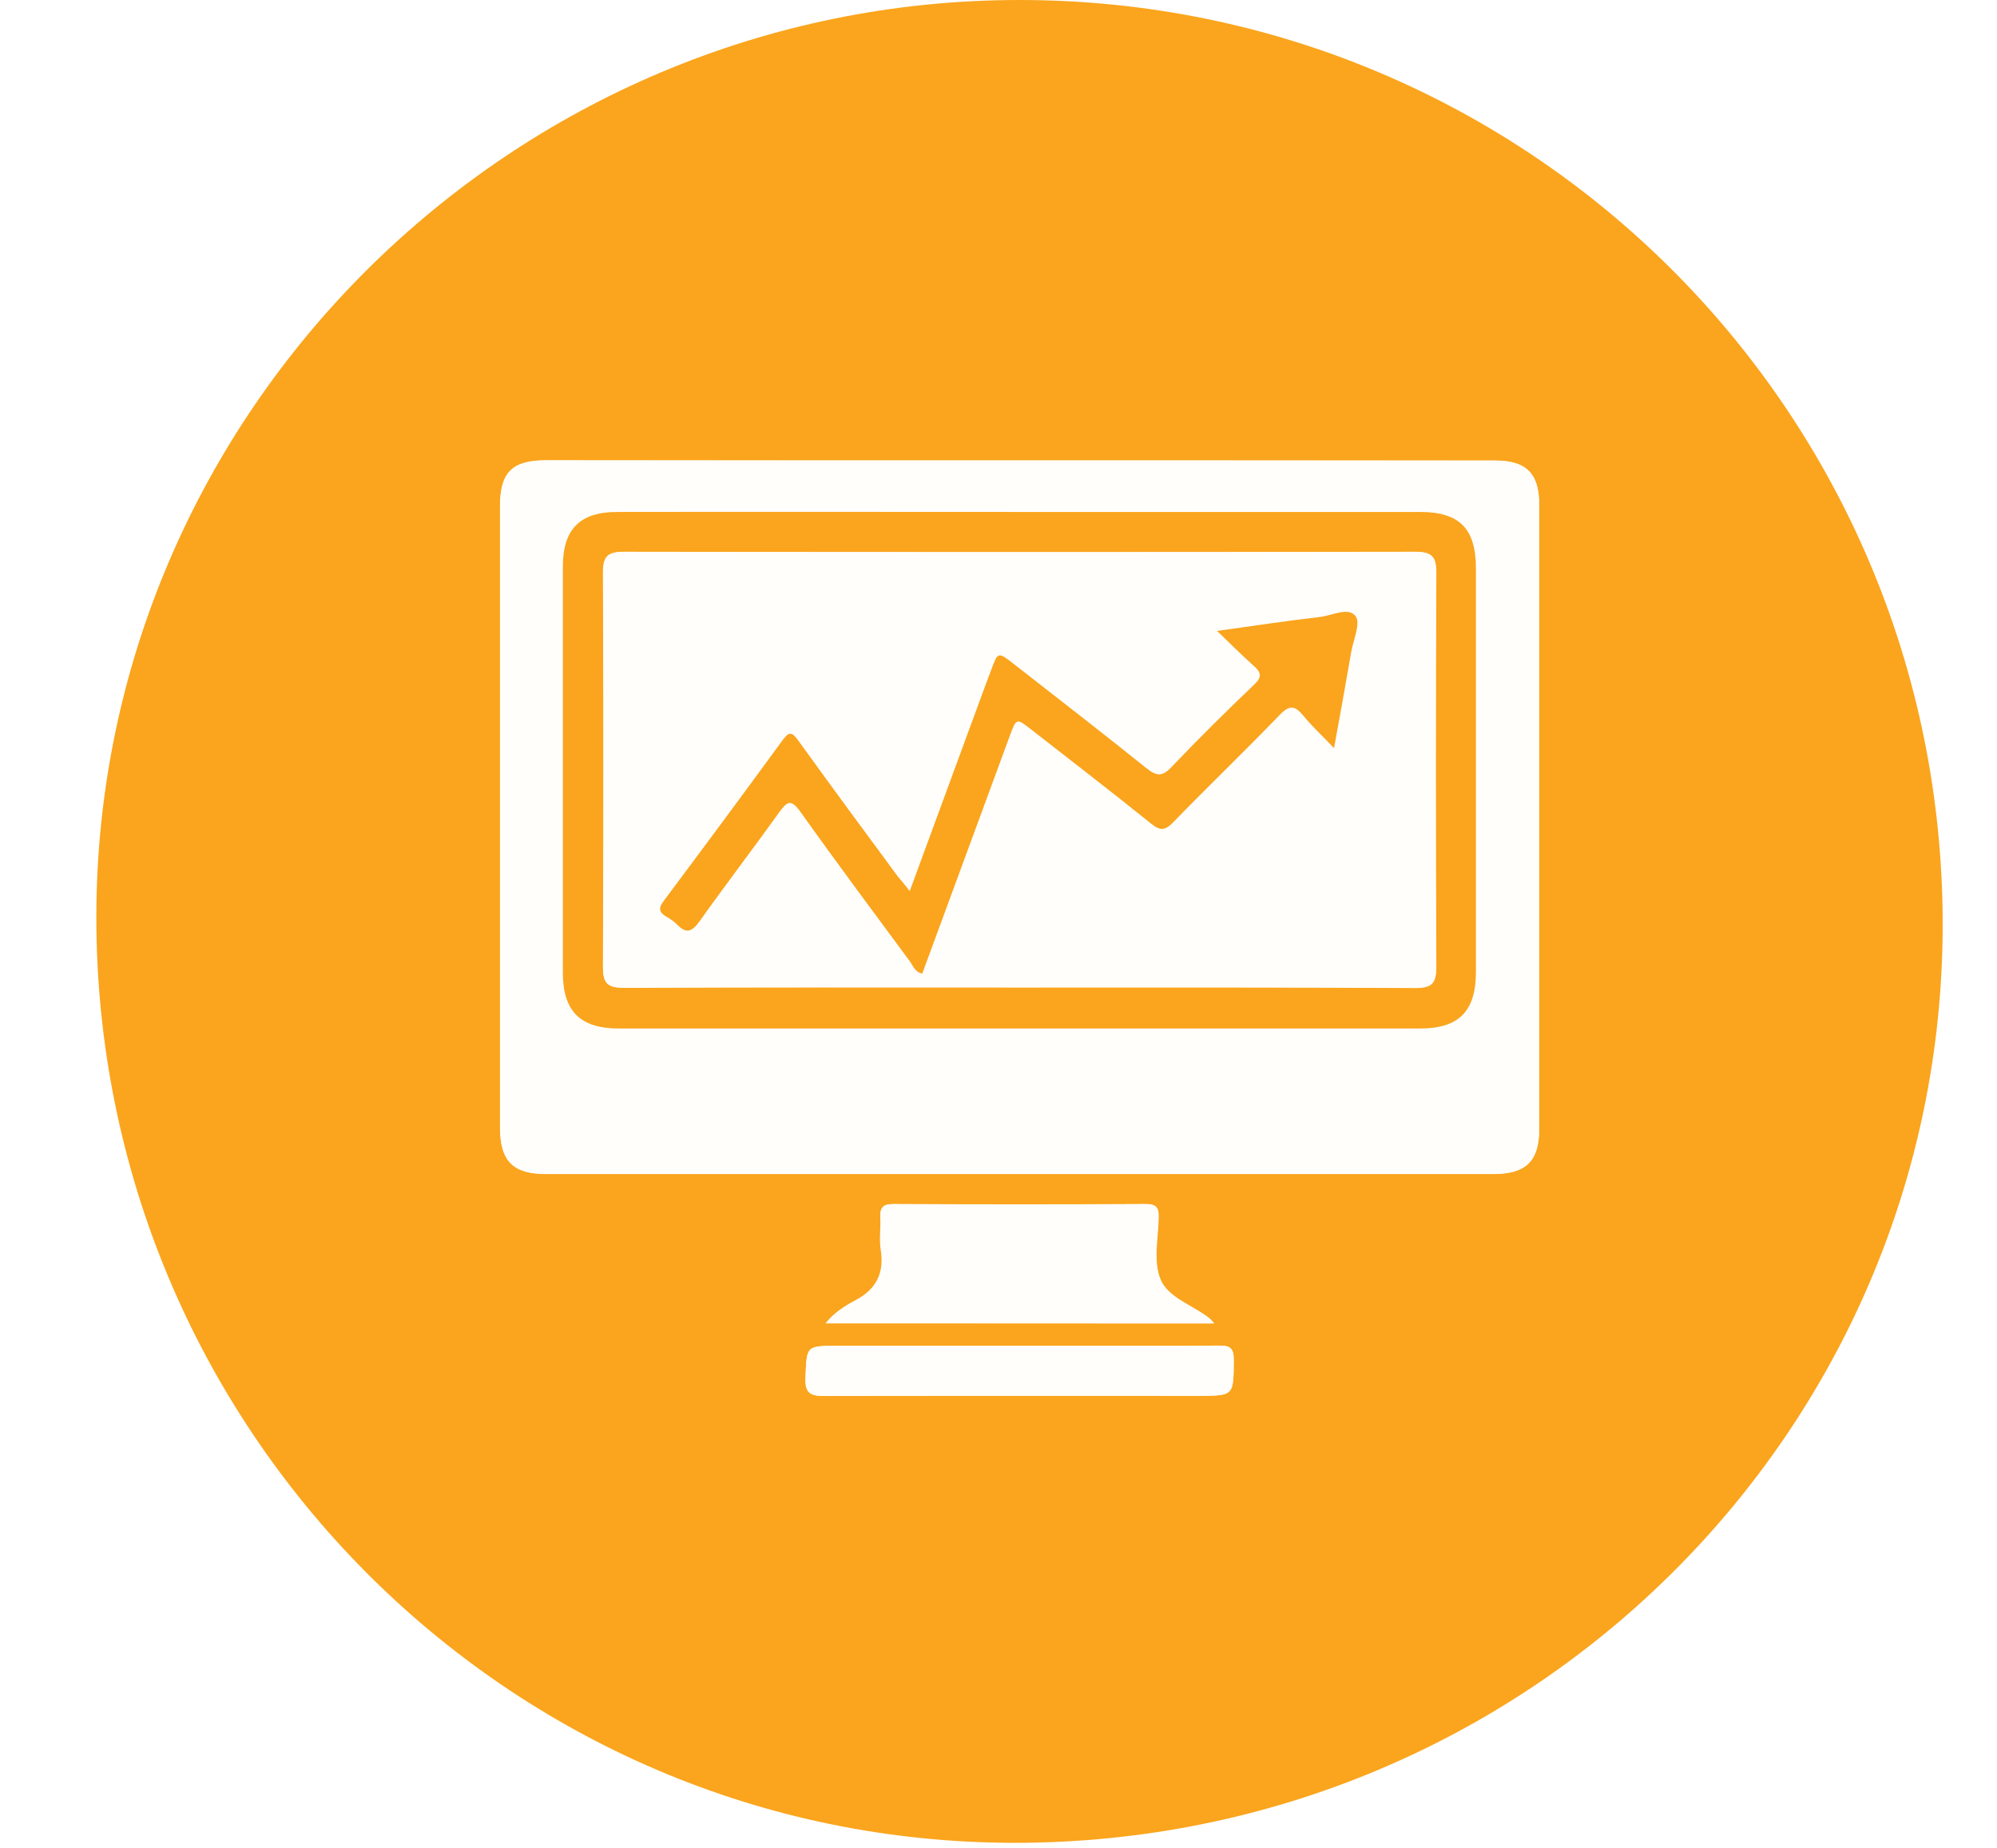
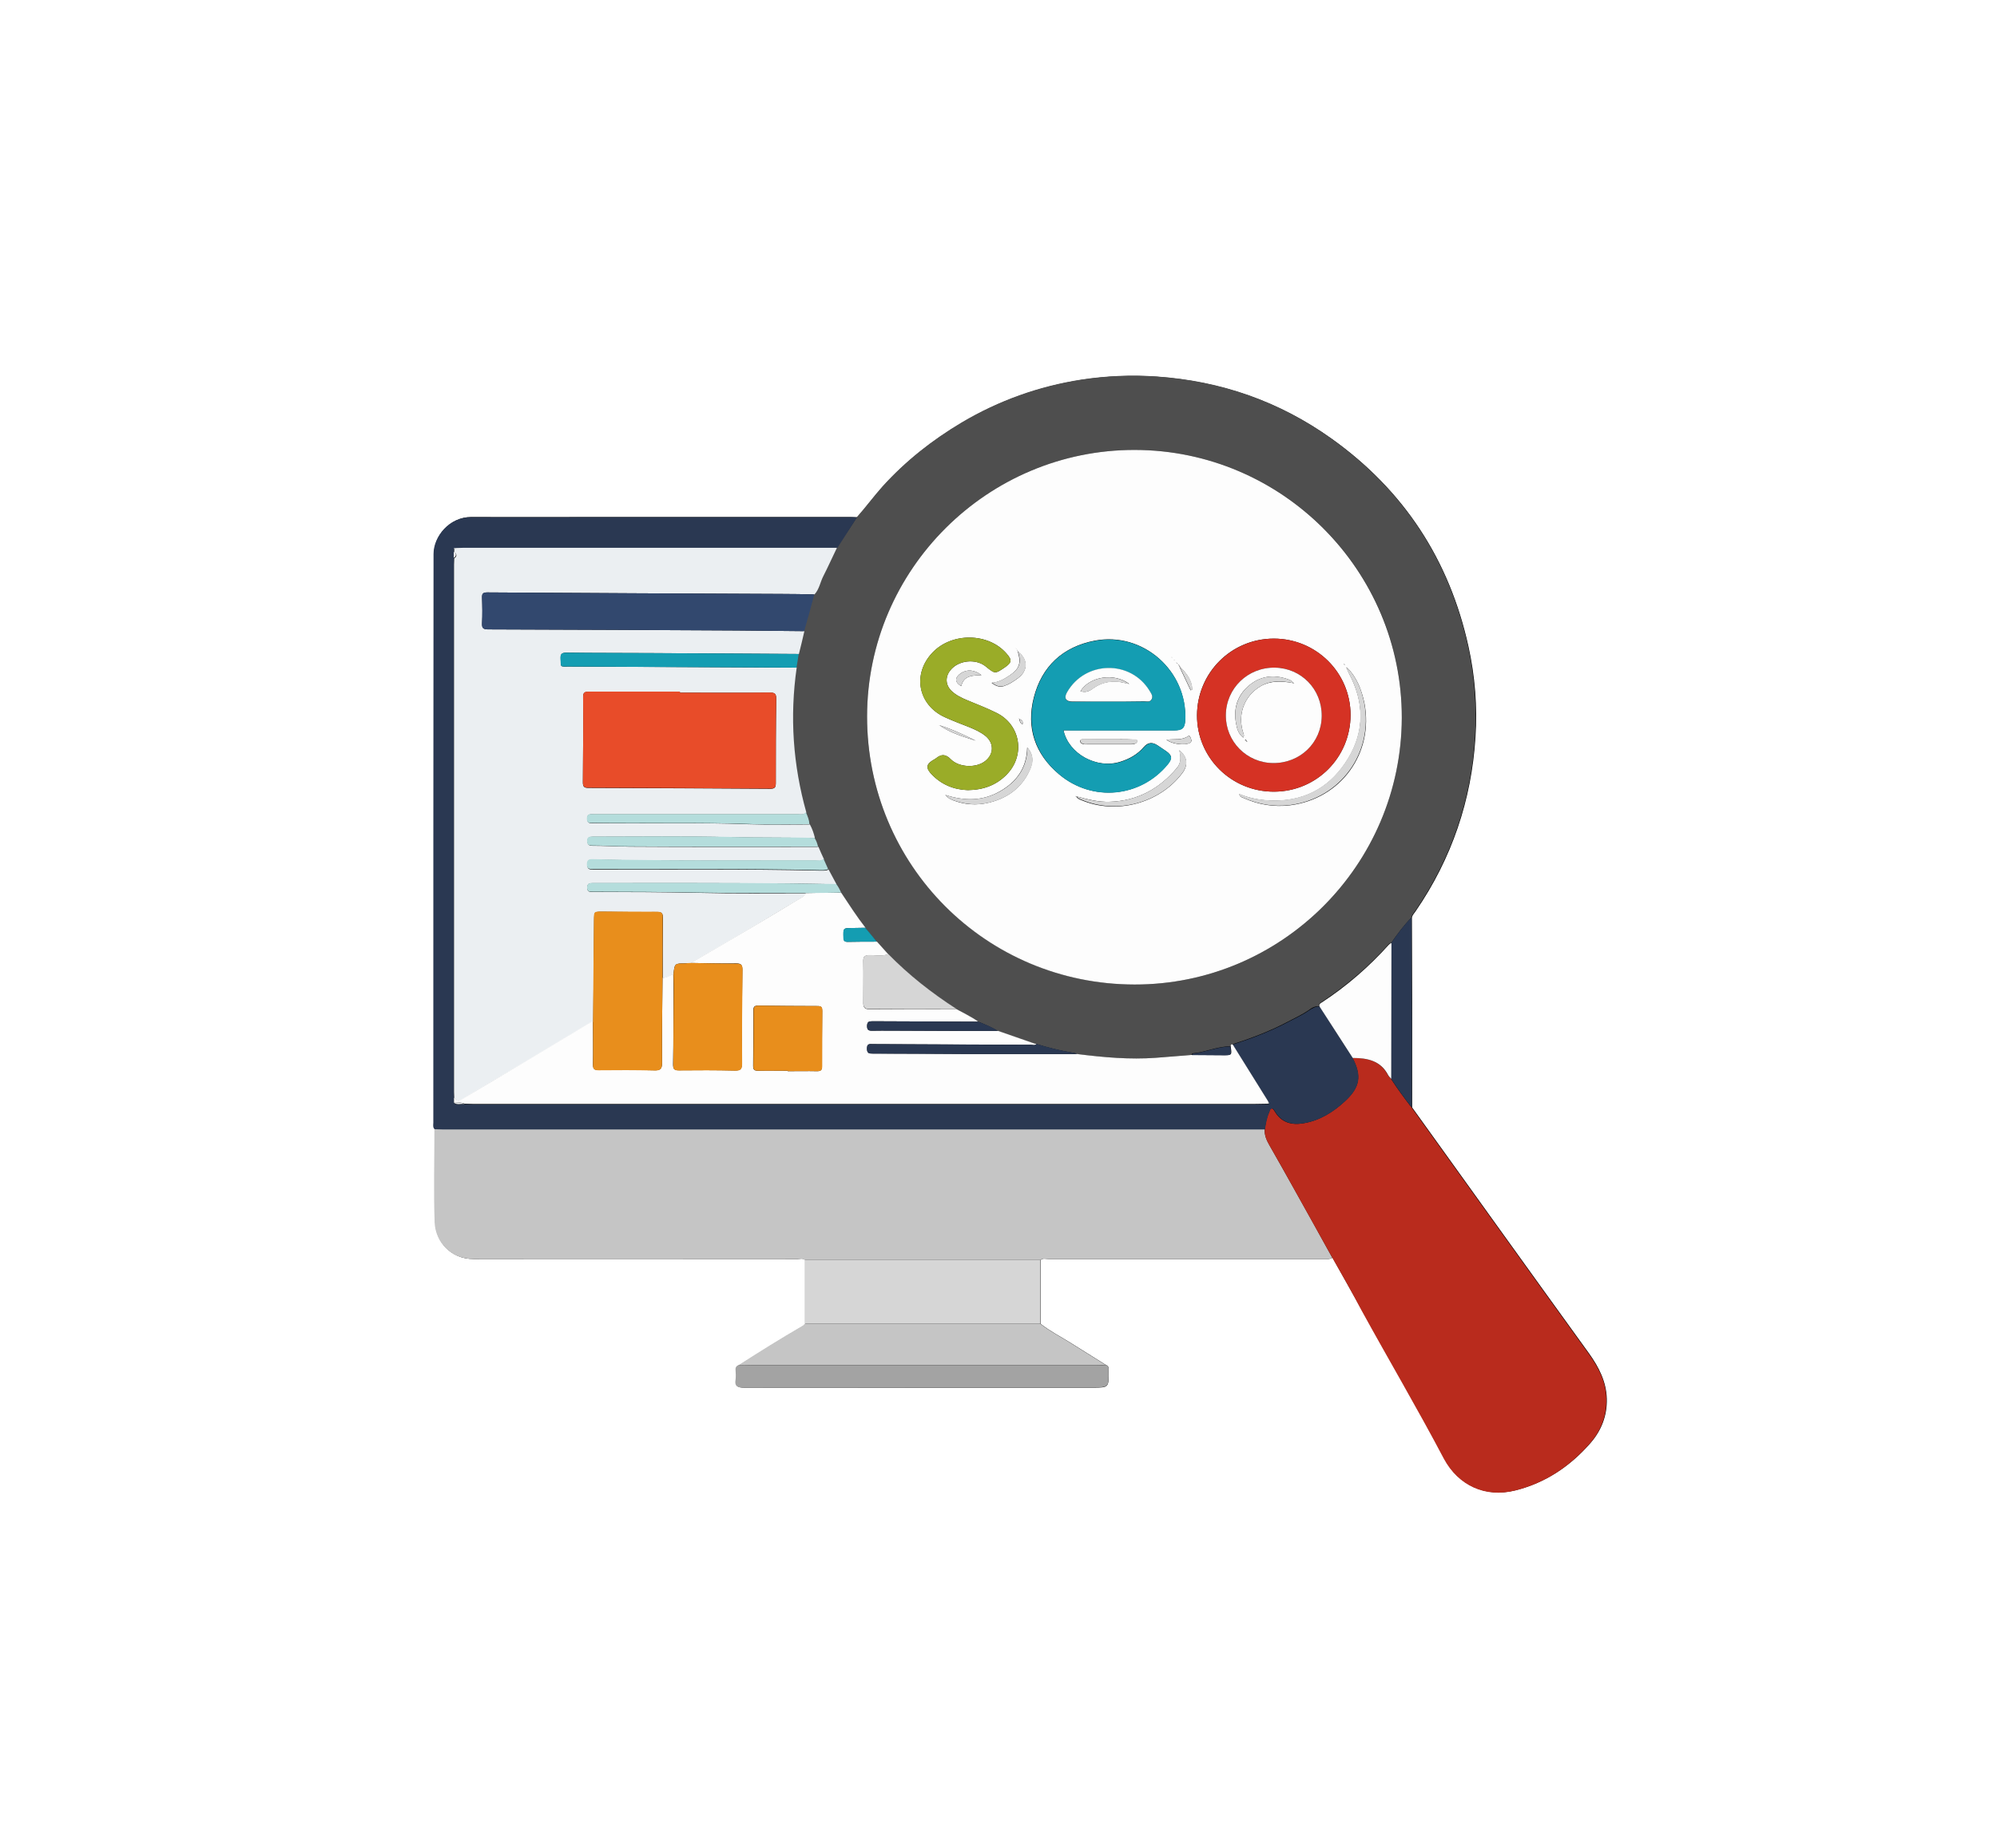
<svg xmlns="http://www.w3.org/2000/svg" version="1.1" id="Layer_1" x="0px" y="0px" viewBox="0 0 907.9 840" style="enable-background:new 0 0 907.9 840;" xml:space="preserve">
  <style type="text/css">
- 	.st0{fill:#FAA51D;}
- 	.st1{fill:#FFFEFB;}
+ 	.st0{fill:#4E4E4E;}
+ 	.st1{fill:#C5C5C5;}
+ 	.st2{fill:#B92B1D;}
+ 	.st3{fill:#2A3852;}
+ 	.st4{fill:#D6D6D6;}
+ 	.st5{fill:#A3A3A3;}
+ 	.st6{fill:#FDFDFD;}
+ 	.st7{fill:#EBEFF2;}
+ 	.st8{fill:#32486E;}
+ 	.st9{fill:#149DB2;}
+ 	.st10{fill:#B4DDDC;}
+ 	.st11{fill:#D53224;}
+ 	.st12{fill:#9AAC28;}
+ 	.st13{fill:#E84C29;}
+ 	.st14{fill:#E88E1C;}
</style>
  <g>
-     <path class="st0" d="M463.5,0c232.3,0,419.8,187.8,419.7,420.5c-0.1,230.9-188.8,417.6-422,417.5   C230.6,837.9,43.6,649.2,43.8,416.8C44,187.4,232.7,0,463.5,0z M463.5,209.4c-71.8,0-143.6,0-215.3,0c-15.3,0-20.8,5.5-20.8,20.9   c0,94.2,0,188.3,0,282.5c0,15.2,5.8,21.1,20.9,21.1c143.6,0,287.1,0,430.7,0c14.7,0,20.8-5.9,20.8-20.4c0-94.6,0-189.3,0-283.9   c0-14.3-5.9-20.1-20.1-20.1C607.5,209.4,535.5,209.4,463.5,209.4z M552,601.8c-1.3-1.4-1.7-2-2.2-2.4c-7.5-5.9-18.7-9.3-22.1-17.5   c-3.5-8.1-1.1-18.8-0.9-28.4c0.1-4.3-1.1-6-5.7-6c-38.3,0.2-76.6,0.2-115,0c-4.7,0-6,1.7-5.7,6c0.3,4.9-0.6,9.9,0.2,14.7   c1.7,10.8-2,18.1-11.8,23.2c-4.6,2.4-9.4,5.5-13.3,10.3C434.5,601.8,492.7,601.8,552,601.8z M463.5,612c-27.5,0-55,0-82.5,0   c-14.7,0-14.2,0-14.8,14.5c-0.3,7.1,2.2,8.3,8.7,8.3c56.7-0.2,113.4-0.1,170.1-0.1c16,0,15.8,0,15.9-16.4c0-5.4-1.8-6.5-6.8-6.4   C523.8,612.1,493.7,612,463.5,612z" />
-     <path class="st1" d="M463.5,209.4c72,0,144.1,0,216.1,0c14.3,0,20.1,5.8,20.1,20.1c0,94.6,0,189.3,0,283.9   c0,14.5-6.1,20.4-20.8,20.4c-143.6,0-287.1,0-430.7,0c-15,0-20.9-5.9-20.9-21.1c0-94.2,0-188.3,0-282.5c0-15.4,5.5-20.9,20.8-20.9   C319.9,209.4,391.7,209.4,463.5,209.4z M463.5,232.8c-61,0-121.9,0-182.9,0c-16.9,0-24.7,7.8-24.7,24.8c0,61.7,0,123.4,0,185.1   c0,17.2,8,25,25.4,25c121.4,0,242.9,0,364.3,0c17.7,0,25.4-7.8,25.4-25.7c0-61.2,0-122.4,0-183.6c0-18.1-7.5-25.6-25.4-25.6   C585,232.7,524.3,232.8,463.5,232.8z" />
-     <path class="st1" d="M552,601.8c-59.3,0-117.5,0-176.7,0c3.9-4.9,8.7-7.9,13.3-10.3c9.7-5.1,13.5-12.4,11.8-23.2   c-0.8-4.8,0.1-9.8-0.2-14.7c-0.2-4.3,1.1-6,5.7-6c38.3,0.2,76.6,0.2,115,0c4.7,0,5.8,1.7,5.7,6c-0.2,9.6-2.5,20.2,0.9,28.4   c3.5,8.2,14.6,11.6,22.1,17.5C550.3,599.8,550.7,600.4,552,601.8z" />
-     <path class="st1" d="M463.5,612c30.2,0,60.4,0.1,90.6-0.1c5,0,6.8,1,6.8,6.4c-0.1,16.4,0.2,16.4-15.9,16.4   c-56.7,0-113.4-0.1-170.1,0.1c-6.4,0-8.9-1.2-8.7-8.3c0.6-14.5,0.1-14.5,14.8-14.5C408.5,612,436,612,463.5,612z" />
-     <path class="st0" d="M463.5,232.8c60.7,0,121.4,0,182.1,0c17.9,0,25.4,7.6,25.4,25.6c0,61.2,0,122.4,0,183.6   c0,17.9-7.8,25.7-25.4,25.7c-121.4,0-242.9,0-364.3,0c-17.4,0-25.3-7.8-25.4-25c0-61.7,0-123.4,0-185.1c0-17,7.8-24.8,24.7-24.8   C341.6,232.7,402.6,232.8,463.5,232.8z M462.7,449c60.2,0,120.4-0.1,180.6,0.2c7.4,0,9.6-1.9,9.6-9.5c-0.3-59.7-0.3-119.4,0-179.1   c0-7.3-1.8-9.7-9.4-9.7c-119.9,0.2-239.8,0.2-359.8,0c-7.5,0-9.6,2.1-9.6,9.5c0.3,59.7,0.3,119.4,0,179.1c0,7.3,1.8,9.7,9.4,9.6   C343.3,448.9,403,449,462.7,449z" />
-     <path class="st1" d="M462.7,449c-59.7,0-119.4-0.1-179.1,0.2c-7.6,0-9.5-2.3-9.4-9.6c0.3-59.7,0.3-119.4,0-179.1   c0-7.5,2.1-9.5,9.6-9.5c119.9,0.2,239.8,0.2,359.8,0c7.6,0,9.5,2.4,9.4,9.7c-0.3,59.7-0.3,119.4,0,179.1c0,7.6-2.2,9.5-9.6,9.5   C583.1,448.9,522.9,449,462.7,449z M413.6,405.2c-2.4-3.1-3.9-5-5.3-6.9c-15.1-20.6-30.3-41.1-45.3-61.9c-2.9-4-4.3-3.9-7.2,0   c-17.8,24.4-35.7,48.7-53.9,72.9c-2.7,3.6-2.1,5.4,1.4,7.4c1.7,1,3.4,2.1,4.7,3.5c4.2,4.3,6.8,3.1,10.1-1.5   c11.8-16.6,24.3-32.8,36.1-49.4c3.7-5.1,5.5-6.6,9.9-0.3c16.2,22.9,32.9,45.3,49.6,67.8c1.5,2,2.3,5,5.7,5.6   c13.3-36.2,26.6-72.3,39.9-108.4c2.9-7.8,2.9-7.8,9.7-2.5c18.2,14.2,36.5,28.3,54.5,42.8c4.3,3.5,6.5,2.9,10.1-0.8   c16-16.4,32.5-32.2,48.3-48.7c4.4-4.6,6.9-4.3,10.7,0.3c4,4.8,8.6,9.2,14,14.8c2.8-15.8,5.3-29.7,7.8-43.7c1-5.6,4.3-13.2,2-16.3   c-3.4-4.4-10.9-0.3-16.5,0.4c-14.9,1.7-29.8,4-46.5,6.3c6.4,6.2,11.4,11.3,16.7,15.9c3.6,3.1,3.7,5.2,0.1,8.6   c-12.7,12.3-25.4,24.7-37.6,37.5c-4.2,4.4-6.7,4.2-11.2,0.5c-19.9-16-40.2-31.6-60.3-47.4c-7.3-5.7-7.3-5.7-10.4,2.7   c-1.4,3.7-2.7,7.4-4.1,11C435.6,345.2,424.8,374.7,413.6,405.2z" />
-     <path class="st0" d="M413.6,405.2c11.2-30.6,22.1-60,32.9-89.5c1.4-3.7,2.7-7.4,4.1-11c3.1-8.4,3.1-8.4,10.4-2.7   c20.1,15.7,40.4,31.4,60.3,47.4c4.5,3.6,7.1,3.8,11.2-0.5c12.2-12.8,24.8-25.3,37.6-37.5c3.6-3.4,3.5-5.5-0.1-8.6   c-5.3-4.7-10.3-9.8-16.7-15.9c16.7-2.3,31.6-4.6,46.5-6.3c5.7-0.6,13.2-4.8,16.5-0.4c2.4,3.1-1,10.7-2,16.3   c-2.4,13.9-4.9,27.9-7.8,43.7c-5.3-5.6-10-9.9-14-14.8c-3.8-4.6-6.3-4.9-10.7-0.3c-15.9,16.5-32.4,32.3-48.3,48.7   c-3.6,3.7-5.8,4.3-10.1,0.8c-18-14.5-36.3-28.6-54.5-42.8c-6.8-5.3-6.8-5.3-9.7,2.5c-13.3,36.1-26.6,72.2-39.9,108.4   c-3.4-0.6-4.2-3.6-5.7-5.6c-16.6-22.5-33.4-45-49.6-67.8c-4.5-6.3-6.2-4.8-9.9,0.3c-11.9,16.6-24.3,32.8-36.1,49.4   c-3.3,4.6-5.9,5.8-10.1,1.5c-1.4-1.4-3-2.6-4.7-3.5c-3.5-2-4.1-3.8-1.4-7.4c18.1-24.2,36.1-48.5,53.9-72.9c2.9-4,4.3-4.1,7.2,0   c14.9,20.7,30.1,41.3,45.3,61.9C409.7,400.3,411.2,402.1,413.6,405.2z" />
+     <path d="M502.8,620.7c-5.4-3.4-10.9-6.8-16.3-10.2c-4.5-2.8-9.2-5.2-13.4-8.5c0-9.7,0-19.3,0-29c1-1,2.3-0.5,3.5-0.5   c41.8,0,83.6,0,125.4,0c1.3,0,2.6,0.2,3.8-0.6c4.4,7.9,8.9,15.8,13.3,23.7c12.4,22.6,25.5,44.8,37.5,67.6   c6.5,12.3,18.8,17.9,32.4,14.5c13.6-3.4,24.8-10.9,34-21.4c5-5.7,7.7-12.5,7.5-20.2c-0.2-7.8-3.6-14.4-8.1-20.7   c-26.9-37.2-53.6-74.5-80.4-111.8c0-16,0-32,0-48c0-12.8-0.1-25.5-0.1-38.3c0.2-1.3,1.2-2.1,1.8-3.1c16.3-23.8,25.3-50.3,27.1-79   c0.9-13.9-0.2-27.7-3.2-41.3c-8.7-39.4-29.4-71-62.2-94.4c-23.7-16.9-50.3-26.1-79.4-28.2c-11.5-0.8-22.9-0.3-34.1,1.4   c-19.4,3-37.6,9.5-54.5,19.5c-13.4,7.9-25.5,17.5-36,29.1c-4.1,4.5-7.6,9.3-11.6,13.9c-1.1,0-2.3-0.1-3.4-0.1c-36,0-72,0-107.9,0   c-21.4,0-42.8,0.1-64.2,0c-9.9,0-17,8.8-17,16.7c-0.1,86.2-0.1,172.5-0.1,258.7c0,1-0.3,2.1,0.6,2.9c0,14.2-0.5,28.4,0.1,42.6   c0.3,8.5,7,16.6,17.4,16.5c49.1-0.1,98.2,0,147.3,0c1.2,0,2.4-0.5,3.5,0.5c0,9.7,0,19.3,0,29c-0.3,0.3-0.6,0.8-1,1   c-9.7,5.7-19.3,11.7-28.8,17.7c-1.1,0.3-1.7,0.9-1.6,2.2c0.1,1.5,0.2,3.1,0,4.5c-0.4,3,0.8,3.6,3.6,3.6   C391,631,443.9,631,496.8,631c7.3,0,7.3,0,7.2-7.4C504,622.5,504.3,621.2,502.8,620.7z" />
+     <path class="st0" d="M389.6,235.1c4-4.5,7.6-9.4,11.6-13.9c10.5-11.6,22.6-21.1,36-29.1c16.9-10,35.1-16.5,54.5-19.5   c11.3-1.7,22.6-2.2,34.1-1.4c29.2,2,55.7,11.2,79.4,28.2c32.8,23.4,53.5,55,62.2,94.4c3,13.7,4,27.5,3.2,41.3   c-1.8,28.8-10.8,55.2-27.1,79c-0.7,1-1.6,1.9-1.8,3.1c-3.4,3.6-6.4,7.5-9.2,11.6c-0.5,0-0.8,0.2-1.2,0.6   c-9,10.1-19.2,18.8-30.4,26.2c-0.7,0.5-1.5,0.8-1.1,2c-1.9-0.2-3.5,0.7-4.9,1.8c-2.9,2-6.2,3.5-9.4,5.2   c-8.1,4.3-16.6,7.5-25.3,10.3c-0.7-0.1-1,0.2-0.9,0.9c-5.9,0-11.3,2.7-17.1,3.2c-0.2,0-0.3,0.4-0.5,0.7c-5.5,0.4-10.9,0.9-16.4,1.3   c-12,0.9-24-0.2-35.9-1.7c-0.5-0.5-1.2-0.5-1.8-0.6c-5.6-0.9-11.1-2.3-16.6-4c-0.3,0-0.6-0.1-0.8-0.1c-5.6-1.9-11.1-3.9-16.7-5.8   c-2.8-1.8-5.9-3-9-4.3c-3.2-2.3-6.7-3.9-10.1-5.8c-11.2-7.2-21.5-15.4-30.9-24.9c-1.7-1.9-3.4-3.8-5.1-5.7   c-1.7-2.1-3.5-4.2-5.2-6.3c-4-5.1-7.5-10.6-11.1-16c-0.6-1.4-1.3-2.7-2.3-3.9c-1.2-2.2-2.4-4.5-3.6-6.7c-0.7-1.6-1.4-3.1-2.1-4.7   c-0.8-1.9-1.6-3.7-2.5-5.6c-0.3-1.4-0.8-2.8-1.6-4c-0.5-2.2-1.2-4.3-2.3-6.2c-0.1-1.9-0.9-3.6-1.5-5.3c-6.1-21.6-7.6-43.6-4.4-65.9   c0.3-2.1,0.7-4.2,1-6.3c0.8-3.5,1.6-6.9,2.5-10.4c1.6-5.6,3.2-11.1,4.7-16.7c2.2-2.4,2.6-5.5,4-8.3c2.1-4.3,4.1-8.6,6.2-12.9   C383.5,244.4,386.6,239.8,389.6,235.1z M515.8,447.7c66.9,0.1,121.3-54.3,121.5-121.3c0.2-67-54.3-121.7-121.4-121.8   c-67-0.1-121.6,54.3-121.7,121.1C394,393.2,448.2,447.5,515.8,447.7z" />
+     <path class="st1" d="M605.7,571.9c-1.2,0.8-2.5,0.6-3.8,0.6c-41.8,0-83.6,0-125.4,0c-1.1,0-2.4-0.5-3.5,0.5c-35.7,0-71.5,0-107.2,0   c-1-1-2.3-0.5-3.5-0.5c-49.1,0-98.2-0.1-147.3,0c-10.4,0-17-8-17.4-16.5c-0.5-14.2-0.1-28.4-0.1-42.6c1.2,0,2.5,0.1,3.7,0.1   c122.2,0,244.5,0,366.7,0c2.4,0,4.7,0,7.1,0c-0.2,2.7,0.8,4.9,2.1,7.2c3.7,6.4,7.3,13,11,19.5C594,550.8,599.9,561.3,605.7,571.9z" />
+     <path class="st2" d="M605.7,571.9c-5.9-10.5-11.7-21.1-17.6-31.6c-3.6-6.5-7.2-13-11-19.5c-1.3-2.3-2.3-4.5-2.1-7.2   c0.4-2.7,0.8-5.4,2-7.9c0.3-0.7,0.3-1.7,1.3-1.6c0.5,0,0.9,0.8,1.3,1.4c3,5,7.6,6.2,12.9,5.3c7.4-1.2,13.6-5.1,19-10.1   c6.8-6.3,7.6-11.5,3.4-19.6c6.6,0,12.7,1.2,16.1,7.8c0.3,0.6,0.9,1.1,1.4,1.7c2.9,4.5,6.1,8.8,9.4,13.1   c26.8,37.3,53.5,74.6,80.4,111.8c4.5,6.3,8,12.8,8.1,20.7c0.2,7.7-2.5,14.5-7.5,20.2c-9.2,10.5-20.3,18-34,21.4   c-13.5,3.4-25.8-2.2-32.4-14.5c-12-22.8-25.1-45-37.5-67.6C614.7,587.7,610.2,579.8,605.7,571.9z" />
+     <path class="st3" d="M615,481.1c4.2,8.1,3.4,13.3-3.4,19.6c-5.4,5-11.5,8.9-19,10.1c-5.4,0.9-9.9-0.4-12.9-5.3   c-0.3-0.5-0.8-1.4-1.3-1.4c-0.9-0.1-1,1-1.3,1.6c-1.1,2.5-1.6,5.2-2,7.9c-2.4,0-4.7,0-7.1,0c-122.2,0-244.5,0-366.7,0   c-1.2,0-2.5-0.1-3.7-0.1c-0.9-0.8-0.6-1.9-0.6-2.9c0-86.2,0-172.5,0.1-258.7c0-7.9,7.1-16.8,17-16.7c21.4,0.1,42.8,0,64.2,0   c36,0,72,0,107.9,0c1.1,0,2.3,0,3.4,0.1c-3,4.7-6,9.3-9,14c-56.5,0-113.1,0-169.6,0c-1.2,0-2.5,0.1-3.7,0.1   c-0.4-0.1-0.9-0.1-0.9,0.5c0,0.4,0,0.8,0,1.2c0,0.9,0,1.9,0,2.8c0,0.9-0.1,1.9-0.1,2.8c0,80,0,159.9,0,239.9c0,0.9,0.1,1.9,0.1,2.8   c0,0.8,0,1.5,0,2.3c1.5,1,3.2,0.3,4.8,0.4c1.2,0,2.5,0.1,3.7,0.1c118.6,0,237.1,0,355.7,0c2,0,4-0.1,6-0.1c0.2-0.1,0.4-0.2,0.6-0.3   c-0.2-0.3-0.4-0.5-0.6-0.8c-5.4-8.7-10.8-17.3-16.2-26c8.7-2.8,17.2-6,25.3-10.3c3.2-1.7,6.4-3.1,9.4-5.2c1.5-1,3-1.9,4.9-1.8   C604.9,465.5,609.9,473.3,615,481.1z" />
+     <path class="st4" d="M365.8,573c35.7,0,71.5,0,107.2,0c0,9.7,0,19.3,0,29c-35.7,0-71.5,0-107.2,0   C365.8,592.4,365.8,582.7,365.8,573z" />
+     <path class="st1" d="M365.8,602c35.7,0,71.5,0,107.2,0c4.2,3.3,8.9,5.7,13.4,8.5c5.4,3.4,10.9,6.8,16.3,10.2   c-1.2,0-2.5,0.1-3.7,0.1c-52.6,0-105.1,0-157.7,0c-1.8,0-3.6,0-5.4-0.1c9.5-6.1,19.1-12.1,28.8-17.7   C365.2,602.8,365.5,602.3,365.8,602z" />
+     <path class="st5" d="M336,620.7c1.8,0,3.6,0.1,5.4,0.1c52.6,0,105.1,0,157.7,0c1.2,0,2.5,0,3.7-0.1c1.5,0.5,1.2,1.7,1.2,2.8   c0.1,7.4,0.1,7.4-7.2,7.4c-52.9,0-105.8,0-158.8,0.1c-2.8,0-4.1-0.6-3.6-3.6c0.2-1.5,0.1-3,0-4.5C334.3,621.7,334.9,621,336,620.7z   " />
+     <path class="st3" d="M641.8,503.6c-3.3-4.2-6.5-8.6-9.4-13.1c0-0.6,0-1.1,0-1.7c0-20,0.1-40,0.1-60c2.8-4.1,5.7-8,9.2-11.6   c0,12.8,0.1,25.5,0.1,38.3C641.9,471.7,641.8,487.7,641.8,503.6z" />
+     <path class="st6" d="M515.8,447.7c-67.6-0.1-121.7-54.4-121.6-122c0.1-66.8,54.8-121.2,121.7-121.1c67,0.1,121.5,54.8,121.4,121.8   C637.1,393.4,582.6,447.8,515.8,447.7z M535.6,302c-0.2-0.2-0.4-0.4-0.6-0.6c-0.1,0-0.2-0.1-0.3-0.1c0.1,0.1,0.1,0.1,0.2,0.2   C535.2,301.7,535.4,301.9,535.6,302c0.1,0.3,0.3,0.5,0.4,0.7c0.2,0.4,0.4,0.8,0.5,1.1c1.6,3.4,3.2,6.7,4.8,10.1   c0.2-0.1,0.5-0.2,0.7-0.3c-0.1-4.1-2.4-7.2-5.2-10c-0.2-0.4-0.5-0.7-0.7-1.1C536,302.4,535.8,302.2,535.6,302z M611.2,302   c-0.1,0-0.2,0-0.3,0c0.1,0.1,0.1,0.1,0.2,0.2c0.1,0.1,0.2,0.1,0.3,0.2C611.3,302.2,611.3,302.1,611.2,302z M462.9,326.5   c-0.1,0-0.1-0.1-0.2-0.1C462.8,326.4,462.8,326.4,462.9,326.5c0.2,0.2,0.4,0.4,0.5,0.6c0.2,0.9,0.4,1.8,1.5,2.3   c0.3-1.5-0.3-2.1-1.5-2.4C463.3,326.8,463.1,326.7,462.9,326.5z M461.7,294.7c0.2,0.2,0.4,0.4,0.6,0.6c0.2,0.4,0.3,0.8,0.5,1.2   c1.5,5.3,0.6,7.7-4,10.8c-2.4,1.6-4.9,3-8,3.2c1.7,1.3,3.4,2.2,5.6,1.5c2.4-0.8,4.4-2.1,6.4-3.6c4.6-3.4,4.6-8.5,0.1-12   c-0.2-0.4-0.4-0.7-0.6-1.1C462.1,295,461.9,294.9,461.7,294.7l-0.2-0.1C461.6,294.5,461.7,294.7,461.7,294.7z M427.1,329.8   c-0.1,0-0.2,0-0.2-0.1C426.9,329.8,427,329.9,427.1,329.8c5,3.5,10.8,5.2,16.5,7C438.3,334.2,432.9,331.6,427.1,329.8z    M536.2,341.2c-0.1,0-0.2-0.1-0.2-0.1C536,341.2,536.1,341.2,536.2,341.2c0.7,2.9,0.9,5.7-1.2,8.1c-7.9,9.4-17.9,14.9-30.4,15.3   c-5.2,0.2-10.1-1.1-15-2.4c-0.2-0.1-0.5-0.1-0.7-0.2c0.2,0.1,0.3,0.3,0.5,0.4c0.5,0.7,1.3,1.1,2.1,1.4c15.9,6.8,35.6,1.6,46-12.2   C540.3,347.9,539.8,344.2,536.2,341.2z M612.4,303.6c-0.1,0-0.2-0.1-0.3-0.1c0,0.1,0.1,0.2,0.1,0.3c0.4,0.9,0.8,1.7,1.2,2.6   c6.8,12.9,7.1,25.9-0.4,38.4c-7.4,12.3-18.4,19.2-33.2,19.3c-5.6,0-11-0.8-16.4-3c0.3,1.4,1.3,1.5,2,1.8c6.7,3,13.8,4.2,21.1,3.3   c23.1-2.9,38.2-23.7,33.8-46.5C619,313.7,616.9,308,612.4,303.6z M483.5,332.1c1.1,0,2.1,0,3.1,0c15.7,0,31.4,0,47.1,0   c3.8,0,5-1.1,5.1-4.7c1.1-22.3-19.1-40.2-41-36.1c-14.7,2.8-24.2,11.8-27.8,25.9c-3.5,13.7,0.5,25.7,11.5,34.9   c15.1,12.7,37,10.6,49.4-4.6c2.1-2.6,2-4-0.7-5.9c-1.3-0.9-2.7-1.8-4-2.7c-2.3-1.5-4.3-1.4-6.2,0.8c-2.8,3.3-6.5,5.4-10.7,6.7   C498.6,349.8,485.8,342.8,483.5,332.1z M579.1,290.4c-19.3,0-34.8,15.5-34.9,34.8c-0.1,19.3,15.6,34.9,35.1,34.8   c19.3-0.1,34.7-15.6,34.7-34.9C614,305.9,598.4,290.4,579.1,290.4z M440,359.3c7.2-0.1,12.9-2.3,17.5-6.9   c8.8-8.8,6.6-22.9-4.6-28.3c-4.2-2.1-8.7-3.8-13-5.6c-2.6-1.1-5.2-2.3-7.3-4.3c-2.7-2.6-3-6.2-0.7-9.2c3.6-4.8,11.7-5.7,16.3-1.9   c4.2,3.4,4.2,3.4,8.6,0.4c3.2-2.2,3.4-3.4,0.8-6.3c-8.2-9.5-24.8-9.7-33.6-0.5c-9.4,9.8-6.6,24,5.7,29.5c3.5,1.6,7.2,3,10.8,4.4   c2.7,1.1,5.4,2.3,7.7,4.2c3.7,3.2,3.7,8.1-0.2,11.2c-4,3.3-11.9,3.1-15.7-0.7c-2.2-2.3-4.2-2.5-6.6-0.6c-0.6,0.5-1.3,0.8-1.9,1.2   c-2.6,1.7-2.8,3.2-0.8,5.6C427.7,356.8,433.7,359.1,440,359.3z M429.8,361.5c1.4,1.7,2.6,2,3.7,2.5c5.1,1.9,10.3,2.3,15.6,1.1   c7.9-1.8,14.3-5.9,18.2-13.2c2-3.8,3.4-7.8-0.3-12c-0.2,9.4-4.9,15.7-12.5,20C446.9,364.2,438.8,364.4,429.8,361.5z M504.4,336.2   c-3.9,0-7.8,0-11.6,0c-0.6,0-1.5-0.2-1.7,0.7c-0.1,0.9,0.7,1.3,1.4,1.5c0.5,0.1,1.1,0.1,1.7,0.1c6.4,0,12.9,0,19.3,0   c0.7,0,1.5,0,2.2-0.2c0.7-0.2,1.3-0.6,1.3-1.3c-0.1-0.9-1-0.7-1.6-0.7C511.7,336.1,508,336.2,504.4,336.2z M437,312   c1.2-4.9,5.1-4.8,9.2-5c-3.2-2.5-6.6-2.7-9.3-0.9C434.7,307.6,433.3,309.8,437,312z M530.3,336.4c2.6,2.1,8.4,2.6,10.5,1.5   c1-0.5,1-1.2,0.6-2.1c-0.2-0.6-0.5-1.6-1.3-1C537.3,336.7,534,335.9,530.3,336.4z M532.7,298.8l0,0.2l0.2-0.1L532.7,298.8z    M534,300.1l-0.2-0.1l0,0.2L534,300.1z" />
+     <path class="st7" d="M207.2,249.2c1.2,0,2.5-0.1,3.7-0.1c56.5,0,113.1,0,169.6,0c-2.1,4.3-4,8.6-6.2,12.9c-1.4,2.7-1.8,5.9-4,8.3   c-5-0.1-10-0.2-15-0.2c-44.6-0.2-89.2-0.4-133.7-0.7c-2,0-2.4,0.5-2.4,2.4c0.1,3.9,0.2,7.8,0,11.6c-0.1,2.2,0.5,2.8,2.8,2.8   c37.7,0.1,75.3,0.3,113,0.5c10.2,0.1,20.4,0.2,30.7,0.3c-0.8,3.5-1.6,6.9-2.5,10.4c-22.2-0.1-44.5-0.3-66.7-0.4   c-13-0.1-25.9,0-38.9-0.2c-2.1,0-2.8,0.5-2.7,2.7c0.2,4.1-0.5,3.6,4,3.6c34.4,0.2,68.9,0.3,103.3,0.5c-3.2,22.3-1.7,44.2,4.4,65.9   c-1.1,1.2-2.7,0.8-4,0.8c-30.8,0-61.7,0-92.5,0c-1.5,0-3.2-0.4-3.1,2.1c0,2.3,1.6,1.9,3,1.9c23.4,0.3,46.7-0.4,70.1,0.5   c9.4,0.3,18.7,0.1,28.1,0.1c1.1,2,1.8,4.1,2.3,6.2c-12.6-0.3-25.1-0.1-37.7-0.4c-21.1-0.5-42.2-0.2-63.3-0.2c-1.4,0-2.4,0.2-2.4,2   c0,1.7,0.8,2.1,2.3,2.1c5.6,0,11.2,0.3,16.7,0.4c28.7,0.2,57.3,0.1,86,0.1c0.8,1.9,1.6,3.7,2.5,5.6c-1.1,1.1-2.5,0.7-3.8,0.7   c-33.5-0.1-67,0.2-100.5-0.5c-1.6,0-3.3-0.3-3.3,2.3c0,2.4,1.4,2.2,3,2.2c34.4,0.1,68.7-0.3,103.1,0.5c1.2,0,2.5,0.1,3.6-0.5   c1.2,2.2,2.4,4.5,3.6,6.7c-7.4-0.1-14.7-0.3-22.1-0.3c-29.5-0.3-59.1-0.2-88.6-0.2c-1.5,0-2.6,0.1-2.6,2.1c0,2,1.3,1.9,2.7,1.9   c16,0,32,0.1,47.9,0.4c16.3,0.4,32.6,0.2,48.8,0.2c-0.1,0.8-0.7,1.3-1.4,1.7c-7.6,4.5-15.2,9.2-22.8,13.7   c-9.3,5.5-18.7,11-28.1,16.4c-0.8,0-1.7,0.1-2.5,0.1c-4.9,0-4.9,0-5.4,4.9c-1.6,0.6-3,1.9-4.9,1.7c0-9.1,0-18.2,0.1-27.2   c0-2.1-0.5-2.8-2.6-2.8c-8.3,0.1-16.7,0-25-0.1c-3.6,0-3.6,0-3.7,3.7c-0.1,15.4-0.3,30.8-0.4,46.3c-0.5,0.2-1.1,0.4-1.5,0.7   c-9.7,5.8-19.4,11.7-29.1,17.5c-9.8,5.8-19.7,11.5-29.4,17.5c-1.8,1.1-2.3-0.3-3.2-0.9c0-0.9-0.1-1.9-0.1-2.8c0-80,0-159.9,0-239.9   c0-0.9,0.1-1.9,0.1-2.8c1.3-0.9,1.3-1.9,0-2.8c0-0.4,0-0.8,0-1.2C206.6,249.6,206.9,249.4,207.2,249.2z M309.1,315   c0-0.1,0-0.3,0-0.4c-13.7,0-27.4,0-41.2,0c-1.7,0-2.8,0-2.8,2.3c0.1,13,0,25.9-0.1,38.9c0,2.1,0.7,2.5,2.6,2.5   c27.5,0.1,55.1,0.2,82.6,0.4c2.1,0,2.5-0.7,2.5-2.6c0-12.7,0-25.4,0.2-38.1c0-2.3-0.4-3.1-2.9-3C336.4,315.1,322.7,315,309.1,315z" />
+     <path class="st6" d="M314,437.9c9.4-5.5,18.8-10.9,28.1-16.4c7.6-4.5,15.2-9.1,22.8-13.7c0.7-0.4,1.2-0.9,1.4-1.7   c5.4-0.1,10.7-0.2,16.1-0.2c3.6,5.4,7.1,10.9,11.1,16c-2,0-4,0.1-5.9,0.1c-4.3,0-4.2,0-4.1,4.3c0,1.4,0.4,2,1.9,2   c4.4-0.1,8.9-0.1,13.3-0.1c1.7,1.9,3.4,3.8,5.1,5.7c-2.9,1.2-5.9,0.4-8.9,0.5c-1.6,0.1-2.4,0.5-2.4,2.3c0.1,6.5,0,13,0,19.6   c0,1.8,0.7,2.6,2.5,2.6c13.2-0.1,26.5-0.1,39.7-0.1c3.4,1.9,6.9,3.5,10.1,5.8c-16.1-0.1-32.2-0.1-48.2-0.2c-1.6,0-2.3,0.3-2.4,2.1   c0,1.8,0.6,2.2,2.3,2.2c5.6-0.1,11.2,0,16.7,0c13.5,0.1,27,0.1,40.6,0.1c5.6,1.9,11.1,3.9,16.7,5.8c0.3,0.1,0.5,0.1,0.8,0.1   c-0.8,0.9-1.8,0.4-2.6,0.4c-23.9-0.1-47.9-0.2-71.8-0.3c-1.4,0-2.7-0.4-2.7,2c0,2.3,1,2.3,2.7,2.3c15.4,0,30.8,0.1,46.3,0.2   c15.5,0,31,0,46.5,0c11.9,1.5,23.9,2.6,35.9,1.7c5.5-0.4,10.9-0.9,16.4-1.3c4.8,0,9.6,0.1,14.4,0.1c3.7,0,3.7,0,3.1-4   c-0.2-0.7,0.2-1,0.9-0.9c5.4,8.7,10.8,17.3,16.2,26c0,0.3,0,0.7,0,1c-2,0-4,0.1-6,0.1c-118.6,0-237.1,0-355.7,0   c-1.2,0-2.5-0.1-3.7-0.1c-1.6-0.8-3.2-0.4-4.8-0.4c0-0.8,0-1.5,0-2.3c1,0.6,1.4,2,3.2,0.9c9.7-5.9,19.6-11.6,29.4-17.5   c9.7-5.8,19.4-11.7,29.1-17.5c0.5-0.3,1-0.5,1.5-0.7c0,6.5,0.1,13,0,19.6c0,2,0.5,2.6,2.5,2.6c8.4-0.1,16.8-0.1,25.3,0.1   c2.8,0.1,3.6-0.6,3.6-3.5c-0.1-12.9,0.1-25.7,0.2-38.6c1.9,0.1,3.3-1.1,4.9-1.7c0,2,0.1,4,0.1,5.9c0,11.7,0,23.5-0.2,35.2   c0,2.1,0.5,2.7,2.6,2.7c8.5-0.1,17-0.1,25.5,0.1c2.4,0,3.2-0.5,3.2-3.1c-0.1-14.3,0-28.6,0.2-42.8c0-2.4-0.8-2.8-2.9-2.8   C327.8,438.2,320.9,438,314,437.9z M358.1,486.9c0,0.1,0,0.1,0,0.2c4.4,0,8.9-0.1,13.3,0c1.7,0,2.3-0.4,2.3-2.2   c0-8.4,0-16.8,0.1-25.2c0-1.5-0.3-2.2-2-2.2c-9.1,0-18.1-0.1-27.2-0.2c-1.7,0-2.1,0.6-2.1,2.2c0,8.4,0,16.8-0.1,25.2   c0,1.9,0.7,2.2,2.3,2.2C349.2,486.8,353.7,486.9,358.1,486.9z" />
+     <path class="st8" d="M365.6,287c-10.2-0.1-20.4-0.2-30.7-0.3c-37.7-0.2-75.3-0.4-113-0.5c-2.3,0-2.9-0.6-2.8-2.8   c0.2-3.9,0.2-7.8,0-11.6c-0.1-1.8,0.4-2.4,2.4-2.4c44.6,0.3,89.2,0.5,133.7,0.7c5,0,10,0.1,15,0.2   C368.8,275.8,367.2,281.4,365.6,287z" />
+     <path class="st6" d="M632.6,428.9c0,20-0.1,40-0.1,60c0,0.6,0,1.1,0,1.7c-0.5-0.6-1.1-1.1-1.4-1.7c-3.4-6.6-9.5-7.8-16.1-7.8   c-5-7.8-10.1-15.6-15.1-23.4c-0.4-1.1,0.4-1.5,1.1-1.9c11.3-7.4,21.4-16.2,30.4-26.2C631.8,429.2,632.1,428.9,632.6,428.9z" />
+     <path class="st9" d="M362.1,303.6c-34.4-0.2-68.9-0.3-103.3-0.5c-4.5,0-3.7,0.4-4-3.6c-0.1-2.2,0.6-2.7,2.7-2.7   c13,0.1,25.9,0.1,38.9,0.2c22.2,0.1,44.5,0.2,66.7,0.4C362.8,299.4,362.5,301.5,362.1,303.6z" />
+     <path class="st4" d="M434.7,458.7c-13.2,0-26.5,0-39.7,0.1c-1.8,0-2.5-0.8-2.5-2.6c0-6.5,0.1-13,0-19.6c0-1.8,0.8-2.2,2.4-2.3   c3-0.1,6,0.7,8.9-0.5C413.1,443.3,423.5,451.5,434.7,458.7z" />
+     <path class="st10" d="M382.4,405.9c-5.4,0.1-10.7,0.2-16.1,0.2c-16.3-0.1-32.6,0.1-48.8-0.2c-16-0.3-32-0.4-47.9-0.4   c-1.4,0-2.7,0.1-2.7-1.9c0-1.9,1.1-2.1,2.6-2.1c29.5,0,59.1-0.1,88.6,0.2c7.4,0.1,14.7,0.2,22.1,0.3   C381.1,403.2,381.8,404.5,382.4,405.9z" />
+     <path class="st10" d="M376.5,395.2c-1.1,0.6-2.4,0.5-3.6,0.5c-34.3-0.8-68.7-0.4-103.1-0.5c-1.6,0-3,0.1-3-2.2   c0-2.6,1.7-2.3,3.3-2.3c33.5,0.8,67,0.4,100.5,0.5c1.3,0,2.7,0.4,3.8-0.7C375.1,392.1,375.8,393.7,376.5,395.2z" />
+     <path class="st10" d="M371.9,385c-28.7,0-57.4,0.1-86-0.1c-5.6,0-11.1-0.4-16.7-0.4c-1.5,0-2.3-0.4-2.3-2.1c0-1.8,1-2,2.4-2   c21.1,0,42.2-0.3,63.3,0.2c12.6,0.3,25.2,0.1,37.7,0.4C371.1,382.2,371.6,383.6,371.9,385z" />
+     <path class="st10" d="M368,374.8c-9.4,0-18.7,0.3-28.1-0.1c-23.4-0.8-46.7-0.2-70.1-0.5c-1.4,0-3,0.4-3-1.9c0-2.5,1.7-2.1,3.1-2.1   c30.8,0,61.7,0,92.5,0c1.4,0,2.9,0.4,4-0.8C367.2,371.2,367.9,372.9,368,374.8z" />
+     <path class="st3" d="M489.6,479.3c-15.5,0-31,0-46.5,0c-15.4,0-30.8-0.2-46.3-0.2c-1.7,0-2.7-0.1-2.7-2.3c0-2.4,1.3-2,2.7-2   c23.9,0.1,47.9,0.3,71.8,0.3c0.9,0,1.9,0.5,2.6-0.4c5.4,1.7,10.9,3,16.6,4C488.4,478.8,489.1,478.8,489.6,479.3z" />
+     <path class="st3" d="M453.8,468.8c-13.5,0-27-0.1-40.6-0.1c-5.6,0-11.2-0.1-16.7,0c-1.7,0-2.3-0.3-2.3-2.2c0-1.8,0.7-2.1,2.4-2.1   c16.1,0.1,32.2,0.1,48.2,0.2C447.8,465.8,450.9,467,453.8,468.8z" />
+     <path class="st9" d="M398.6,428.2c-4.4,0-8.9,0-13.3,0.1c-1.5,0-1.9-0.5-1.9-2c-0.1-4.3-0.2-4.3,4.1-4.3c2,0,4-0.1,5.9-0.1   C395.2,424,396.9,426.1,398.6,428.2z" />
+     <path class="st3" d="M559.4,475.9c0.5,4,0.5,4-3.1,4c-4.8,0-9.6-0.1-14.4-0.1c0.2-0.2,0.3-0.6,0.5-0.7   C548.1,478.5,553.5,475.9,559.4,475.9z" />
+     <path class="st6" d="M206.3,250.9c1.3,0.9,1.3,1.9,0,2.8C206.3,252.8,206.3,251.9,206.3,250.9z" />
+     <path class="st7" d="M206.4,501.6c1.6,0,3.3-0.5,4.8,0.4C209.6,501.9,207.9,502.5,206.4,501.6z" />
+     <path class="st7" d="M576.5,501.9c0-0.3,0-0.7,0-1c0.2,0.3,0.4,0.5,0.6,0.8C576.9,501.7,576.7,501.8,576.5,501.9z" />
+     <path class="st6" d="M207.2,249.2c-0.3,0.2-0.6,0.4-0.9,0.5C206.3,249.1,206.8,249.2,207.2,249.2z" />
+     <path class="st9" d="M483.5,332.1c2.3,10.7,15.1,17.7,25.9,14.4c4.2-1.3,7.8-3.4,10.7-6.7c1.9-2.2,3.9-2.3,6.2-0.8   c1.3,0.9,2.7,1.7,4,2.7c2.6,1.9,2.8,3.3,0.7,5.9c-12.4,15.1-34.3,17.3-49.4,4.6c-10.9-9.2-14.9-21.3-11.5-34.9   c3.6-14.2,13.1-23.2,27.8-25.9c21.8-4.1,42.1,13.8,41,36.1c-0.2,3.7-1.3,4.7-5.1,4.7c-15.7,0-31.4,0-47.1,0   C485.6,332.1,484.6,332.1,483.5,332.1z M503.9,319c5.4,0,10.8,0,16.2,0c1.2,0,2.6,0.4,3.4-0.8c0.9-1.4-0.1-2.7-0.8-3.9   c-8.6-14.2-29.3-13.9-37.6,0.6c-1.5,2.6-0.6,4.2,2.4,4.2C492.9,319,498.4,319,503.9,319z" />
+     <path class="st11" d="M579.1,290.4c19.3,0,34.9,15.5,34.9,34.7c0,19.3-15.4,34.8-34.7,34.9c-19.5,0.1-35.2-15.5-35.1-34.8   C544.4,305.9,559.8,290.5,579.1,290.4z M578.8,347c12.3,0.1,22-9.3,22.1-21.4c0.1-12.1-9.2-21.8-21.3-22   c-12.3-0.2-22.2,9.4-22.3,21.6C557.2,337.2,566.8,346.9,578.8,347z" />
+     <path class="st12" d="M440,359.3c-6.3-0.2-12.3-2.5-17-7.8c-2-2.3-1.8-3.8,0.8-5.6c0.6-0.4,1.3-0.7,1.9-1.2c2.4-2,4.3-1.7,6.6,0.6   c3.8,3.8,11.7,4,15.7,0.7c3.8-3.2,3.9-8,0.2-11.2c-2.3-1.9-4.9-3.1-7.7-4.2c-3.6-1.4-7.2-2.8-10.8-4.4   c-12.4-5.5-15.1-19.7-5.7-29.5c8.8-9.2,25.3-9,33.6,0.5c2.6,2.9,2.4,4.2-0.8,6.3c-4.5,3-4.5,3-8.6-0.4c-4.6-3.8-12.8-2.9-16.3,1.9   c-2.2,3-2,6.6,0.7,9.2c2.1,2,4.6,3.2,7.3,4.3c4.4,1.8,8.8,3.5,13,5.6c11.2,5.4,13.4,19.6,4.6,28.3C452.9,357,447.2,359.2,440,359.3   z" />
+     <path class="st4" d="M612.4,303.6c4.5,4.4,6.6,10.1,7.8,16c4.4,22.7-10.8,43.6-33.8,46.5c-7.3,0.9-14.3-0.3-21.1-3.3   c-0.7-0.3-1.7-0.4-2-1.8c5.4,2.2,10.8,3,16.4,3c14.8-0.1,25.8-7,33.2-19.3c7.5-12.5,7.2-25.5,0.4-38.4c-0.4-0.8-0.8-1.7-1.2-2.6   C612.3,303.8,612.3,303.7,612.4,303.6z" />
+     <path class="st4" d="M489.6,362.2c4.9,1.4,9.8,2.6,15,2.4c12.5-0.4,22.4-5.9,30.4-15.3c2-2.4,1.8-5.2,1.1-8.1l0.1-0.1   c3.7,3,4.1,6.6,1.4,10.3c-10.4,13.9-30,19.1-46,12.2c-0.8-0.3-1.6-0.7-2.1-1.4C489.5,362.3,489.6,362.3,489.6,362.2z" />
+     <path class="st4" d="M429.8,361.5c9,2.9,17.1,2.7,24.8-1.6c7.6-4.3,12.3-10.6,12.5-20c3.7,4.2,2.4,8.3,0.3,12   c-3.9,7.3-10.3,11.4-18.2,13.2c-5.3,1.2-10.5,0.7-15.6-1.1C432.4,363.5,431.2,363.2,429.8,361.5z" />
+     <path class="st4" d="M463,296.3c4.5,3.6,4.5,8.6-0.1,12c-2,1.5-4,2.8-6.4,3.6c-2.2,0.7-3.9-0.2-5.6-1.5c3.1-0.2,5.6-1.6,8-3.2   c4.6-3.1,5.5-5.5,4-10.8L463,296.3z" />
+     <path class="st4" d="M504.4,336.2c3.7,0,7.4,0,11.1,0c0.6,0,1.5-0.2,1.6,0.7c0.1,0.7-0.6,1.2-1.3,1.3c-0.7,0.2-1.5,0.2-2.2,0.2   c-6.4,0-12.9,0-19.3,0c-0.6,0-1.2,0.1-1.7-0.1c-0.7-0.2-1.5-0.6-1.4-1.5c0.1-0.8,1-0.7,1.7-0.7   C496.6,336.2,500.5,336.2,504.4,336.2z" />
+     <path class="st4" d="M437,312c-3.7-2.2-2.4-4.3-0.1-5.9c2.7-1.8,6.1-1.6,9.3,0.9C442.1,307.2,438.2,307.1,437,312z" />
+     <path class="st4" d="M530.3,336.4c3.7-0.5,7,0.4,9.8-1.6c0.8-0.5,1,0.4,1.3,1c0.3,0.9,0.4,1.6-0.6,2.1   C538.8,339,533,338.4,530.3,336.4z" />
+     <path class="st4" d="M427.1,329.8c5.7,1.8,11.1,4.3,16.5,7C437.9,335,432.1,333.3,427.1,329.8L427.1,329.8z" />
+     <path class="st4" d="M536.9,303.6c2.8,2.9,5.2,5.9,5.2,10c-0.2,0.1-0.5,0.2-0.7,0.3c-1.6-3.4-3.2-6.7-4.8-10.1   C536.7,303.8,536.8,303.7,536.9,303.6z" />
+     <path class="st4" d="M463.5,327c1.1,0.3,1.7,0.9,1.5,2.4C463.8,328.9,463.7,328,463.5,327L463.5,327z" />
+     <polygon class="st4" points="532.7,298.8 532.9,298.9 532.7,299  " />
+     <polygon class="st4" points="534,300.1 533.8,300.2 533.8,300  " />
+     <path class="st4" d="M536.2,302.5c0.2,0.4,0.5,0.7,0.7,1.1c-0.1,0.1-0.2,0.2-0.3,0.2c-0.2-0.4-0.4-0.8-0.6-1.1L536.2,302.5z" />
+     <path class="st4" d="M489.5,362.4c-0.2-0.1-0.3-0.3-0.5-0.4c0.2,0.1,0.5,0.1,0.7,0.2C489.6,362.3,489.5,362.3,489.5,362.4z" />
+     <path class="st4" d="M462.8,296.4c-0.2-0.4-0.3-0.8-0.5-1.2c0,0,0,0,0,0c0.2,0.4,0.4,0.7,0.7,1.1   C463,296.3,462.8,296.4,462.8,296.4z" />
+     <path class="st4" d="M535,301.5c-0.1-0.1-0.1-0.1-0.2-0.2C534.9,301.4,535,301.4,535,301.5C535.1,301.4,535,301.5,535,301.5z" />
+     <polygon class="st4" points="461.7,294.7 461.6,294.5 461.7,294.7  " />
+     <path class="st4" d="M463.4,327.1c-0.2-0.2-0.4-0.4-0.5-0.6l0,0C463.1,326.7,463.3,326.8,463.4,327.1   C463.5,327,463.4,327.1,463.4,327.1z" />
+     <path class="st4" d="M462.9,326.5c-0.1,0-0.1-0.1-0.2-0.1C462.8,326.4,462.8,326.4,462.9,326.5   C462.9,326.5,462.9,326.5,462.9,326.5z" />
+     <path class="st4" d="M536.1,341.3c-0.1,0-0.1-0.1-0.2-0.1C536,341.2,536.1,341.2,536.1,341.3C536.2,341.2,536.1,341.3,536.1,341.3z   " />
+     <path class="st4" d="M461.7,294.7c0.2,0.2,0.4,0.4,0.6,0.6c0,0,0,0,0,0C462.1,295,461.9,294.8,461.7,294.7   C461.7,294.7,461.7,294.7,461.7,294.7z" />
+     <path class="st4" d="M427,329.9c-0.1,0-0.1-0.1-0.2-0.1C427,329.8,427,329.8,427,329.9C427.1,329.8,427,329.9,427,329.9z" />
+     <path class="st4" d="M612.2,303.8c0-0.1-0.1-0.2-0.1-0.3c0.1,0,0.2,0.1,0.3,0.1C612.3,303.7,612.3,303.8,612.2,303.8z" />
+     <path class="st4" d="M611.2,302c0.1,0.1,0.1,0.2,0.2,0.3c-0.1-0.1-0.2-0.1-0.3-0.2L611.2,302z" />
+     <path class="st4" d="M536.1,302.7c-0.2-0.2-0.4-0.4-0.5-0.6l0.1-0.1c0.2,0.2,0.4,0.4,0.6,0.5C536.2,302.5,536.1,302.7,536.1,302.7z   " />
+     <path class="st4" d="M611.1,302.1c-0.1-0.1-0.1-0.1-0.2-0.2c0.1,0,0.2,0,0.3,0C611.2,302,611.1,302.1,611.1,302.1z" />
+     <path class="st4" d="M535.5,302.1c-0.2-0.2-0.4-0.4-0.5-0.6c0,0,0.1-0.1,0.1-0.1C535.3,301.6,535.4,301.8,535.5,302.1   C535.6,302,535.5,302.1,535.5,302.1z" />
+     <path class="st13" d="M309.1,315c13.6,0,27.3,0.1,40.9-0.1c2.5,0,2.9,0.8,2.9,3c-0.2,12.7-0.2,25.4-0.2,38.1c0,1.9-0.4,2.6-2.5,2.6   c-27.5-0.2-55.1-0.3-82.6-0.4c-1.9,0-2.6-0.4-2.6-2.5c0.1-13,0.2-25.9,0.1-38.9c0-2.3,1.1-2.3,2.8-2.3c13.7,0,27.4,0,41.2,0   C309.1,314.7,309.1,314.8,309.1,315z" />
+     <path class="st14" d="M301.2,444.7c-0.1,12.9-0.3,25.7-0.2,38.6c0,2.9-0.8,3.6-3.6,3.5c-8.4-0.2-16.8-0.2-25.3-0.1   c-2,0-2.6-0.6-2.5-2.6c0.1-6.5,0-13,0-19.6c0.1-15.4,0.3-30.8,0.4-46.3c0-3.7,0-3.7,3.7-3.7c8.3,0,16.7,0.1,25,0.1   c2.2,0,2.7,0.7,2.6,2.8C301.2,426.5,301.3,435.6,301.2,444.7z" />
+     <path class="st14" d="M314,437.9c6.9,0.1,13.8,0.3,20.7,0.3c2.1,0,2.9,0.4,2.9,2.8c-0.2,14.3-0.3,28.6-0.2,42.8   c0,2.6-0.8,3.1-3.2,3.1c-8.5-0.2-17-0.2-25.5-0.1c-2.2,0-2.7-0.6-2.6-2.7c0.1-11.7,0.1-23.5,0.2-35.2c0-2-0.1-4-0.1-5.9   c0.5-4.9,0.5-4.9,5.4-4.9C312.3,438,313.2,437.9,314,437.9z" />
+     <path class="st14" d="M358.1,486.9c-4.4,0-8.9,0-13.3,0c-1.6,0-2.4-0.3-2.3-2.2c0.1-8.4,0.1-16.8,0.1-25.2c0-1.5,0.4-2.2,2.1-2.2   c9.1,0.1,18.1,0.2,27.2,0.2c1.7,0,2,0.7,2,2.2c-0.1,8.4-0.1,16.8-0.1,25.2c0,1.8-0.6,2.2-2.3,2.2c-4.4-0.1-8.9,0-13.3,0   C358.1,487,358.1,486.9,358.1,486.9z" />
+     <path class="st6" d="M503.9,319c-5.5,0-11,0-16.4,0c-3,0-3.9-1.6-2.4-4.2c8.3-14.5,29-14.8,37.6-0.6c0.7,1.2,1.7,2.5,0.8,3.9   c-0.8,1.3-2.2,0.8-3.4,0.8C514.6,319,509.2,319,503.9,319z M491.2,314.3c2.1,0.7,3.8,0.2,5.5-1.1c3.5-2.6,7.4-3.6,11.7-3.2   c1.5,0.2,3,0.6,5,1C506.5,305.8,495.4,307.6,491.2,314.3z" />
+     <path class="st6" d="M578.8,347c-12-0.1-21.6-9.8-21.5-21.8c0.1-12.2,10-21.8,22.3-21.6c12,0.2,21.4,9.8,21.3,22   C600.8,337.7,591.1,347.1,578.8,347z M566.8,337.3c0.1,0,0.2,0,0.3,0c-0.1-0.1-0.1-0.1-0.2-0.2c-0.2-0.3-0.4-0.5-0.6-0.8   c-0.1,0.1-0.2,0.2-0.3,0.3C566.3,336.9,566.5,337.1,566.8,337.3z M587.8,310.6c0.2,0.1,0.4,0.2,0.6,0.2c-0.2-0.1-0.3-0.3-0.5-0.4   c-0.6-0.8-1.4-1.2-2.3-1.5c-6.7-2.4-13-1.5-18.3,3.3c-5,4.5-6.6,10.4-5.3,17c0.4,2.3,1.1,4.6,3.2,6.2c0.6-0.9,0.2-1.4,0.1-1.9   c-2.9-8.4,0.3-17.1,7.9-21.5C577.8,309.4,582.8,309.7,587.8,310.6z" />
+     <path class="st4" d="M491.2,314.3c4.2-6.7,15.4-8.5,22.2-3.2c-2-0.4-3.5-0.9-5-1c-4.3-0.4-8.2,0.6-11.7,3.2   C495,314.5,493.3,315,491.2,314.3z" />
+     <path class="st4" d="M587.8,310.6c-5-1-10-1.3-14.6,1.4c-7.6,4.4-10.8,13.1-7.9,21.5c0.2,0.5,0.5,1-0.1,1.9   c-2.1-1.6-2.8-3.9-3.2-6.2c-1.3-6.6,0.4-12.5,5.3-17c5.3-4.8,11.6-5.7,18.3-3.3c0.9,0.3,1.8,0.7,2.3,1.5L587.8,310.6z" />
+     <path class="st4" d="M566.8,337.4c-0.3-0.2-0.5-0.4-0.8-0.6c0.1-0.1,0.2-0.2,0.3-0.3c0.2,0.3,0.4,0.5,0.6,0.8L566.8,337.4z" />
+     <path class="st4" d="M588,310.5c0.2,0.1,0.3,0.3,0.5,0.4c-0.2-0.1-0.4-0.2-0.6-0.2C587.8,310.6,588,310.5,588,310.5z" />
+     <path class="st4" d="M566.9,337.2c0.1,0.1,0.1,0.1,0.2,0.2c-0.1,0-0.2,0-0.3,0C566.8,337.4,566.9,337.2,566.9,337.2z" />
  </g>
</svg>
